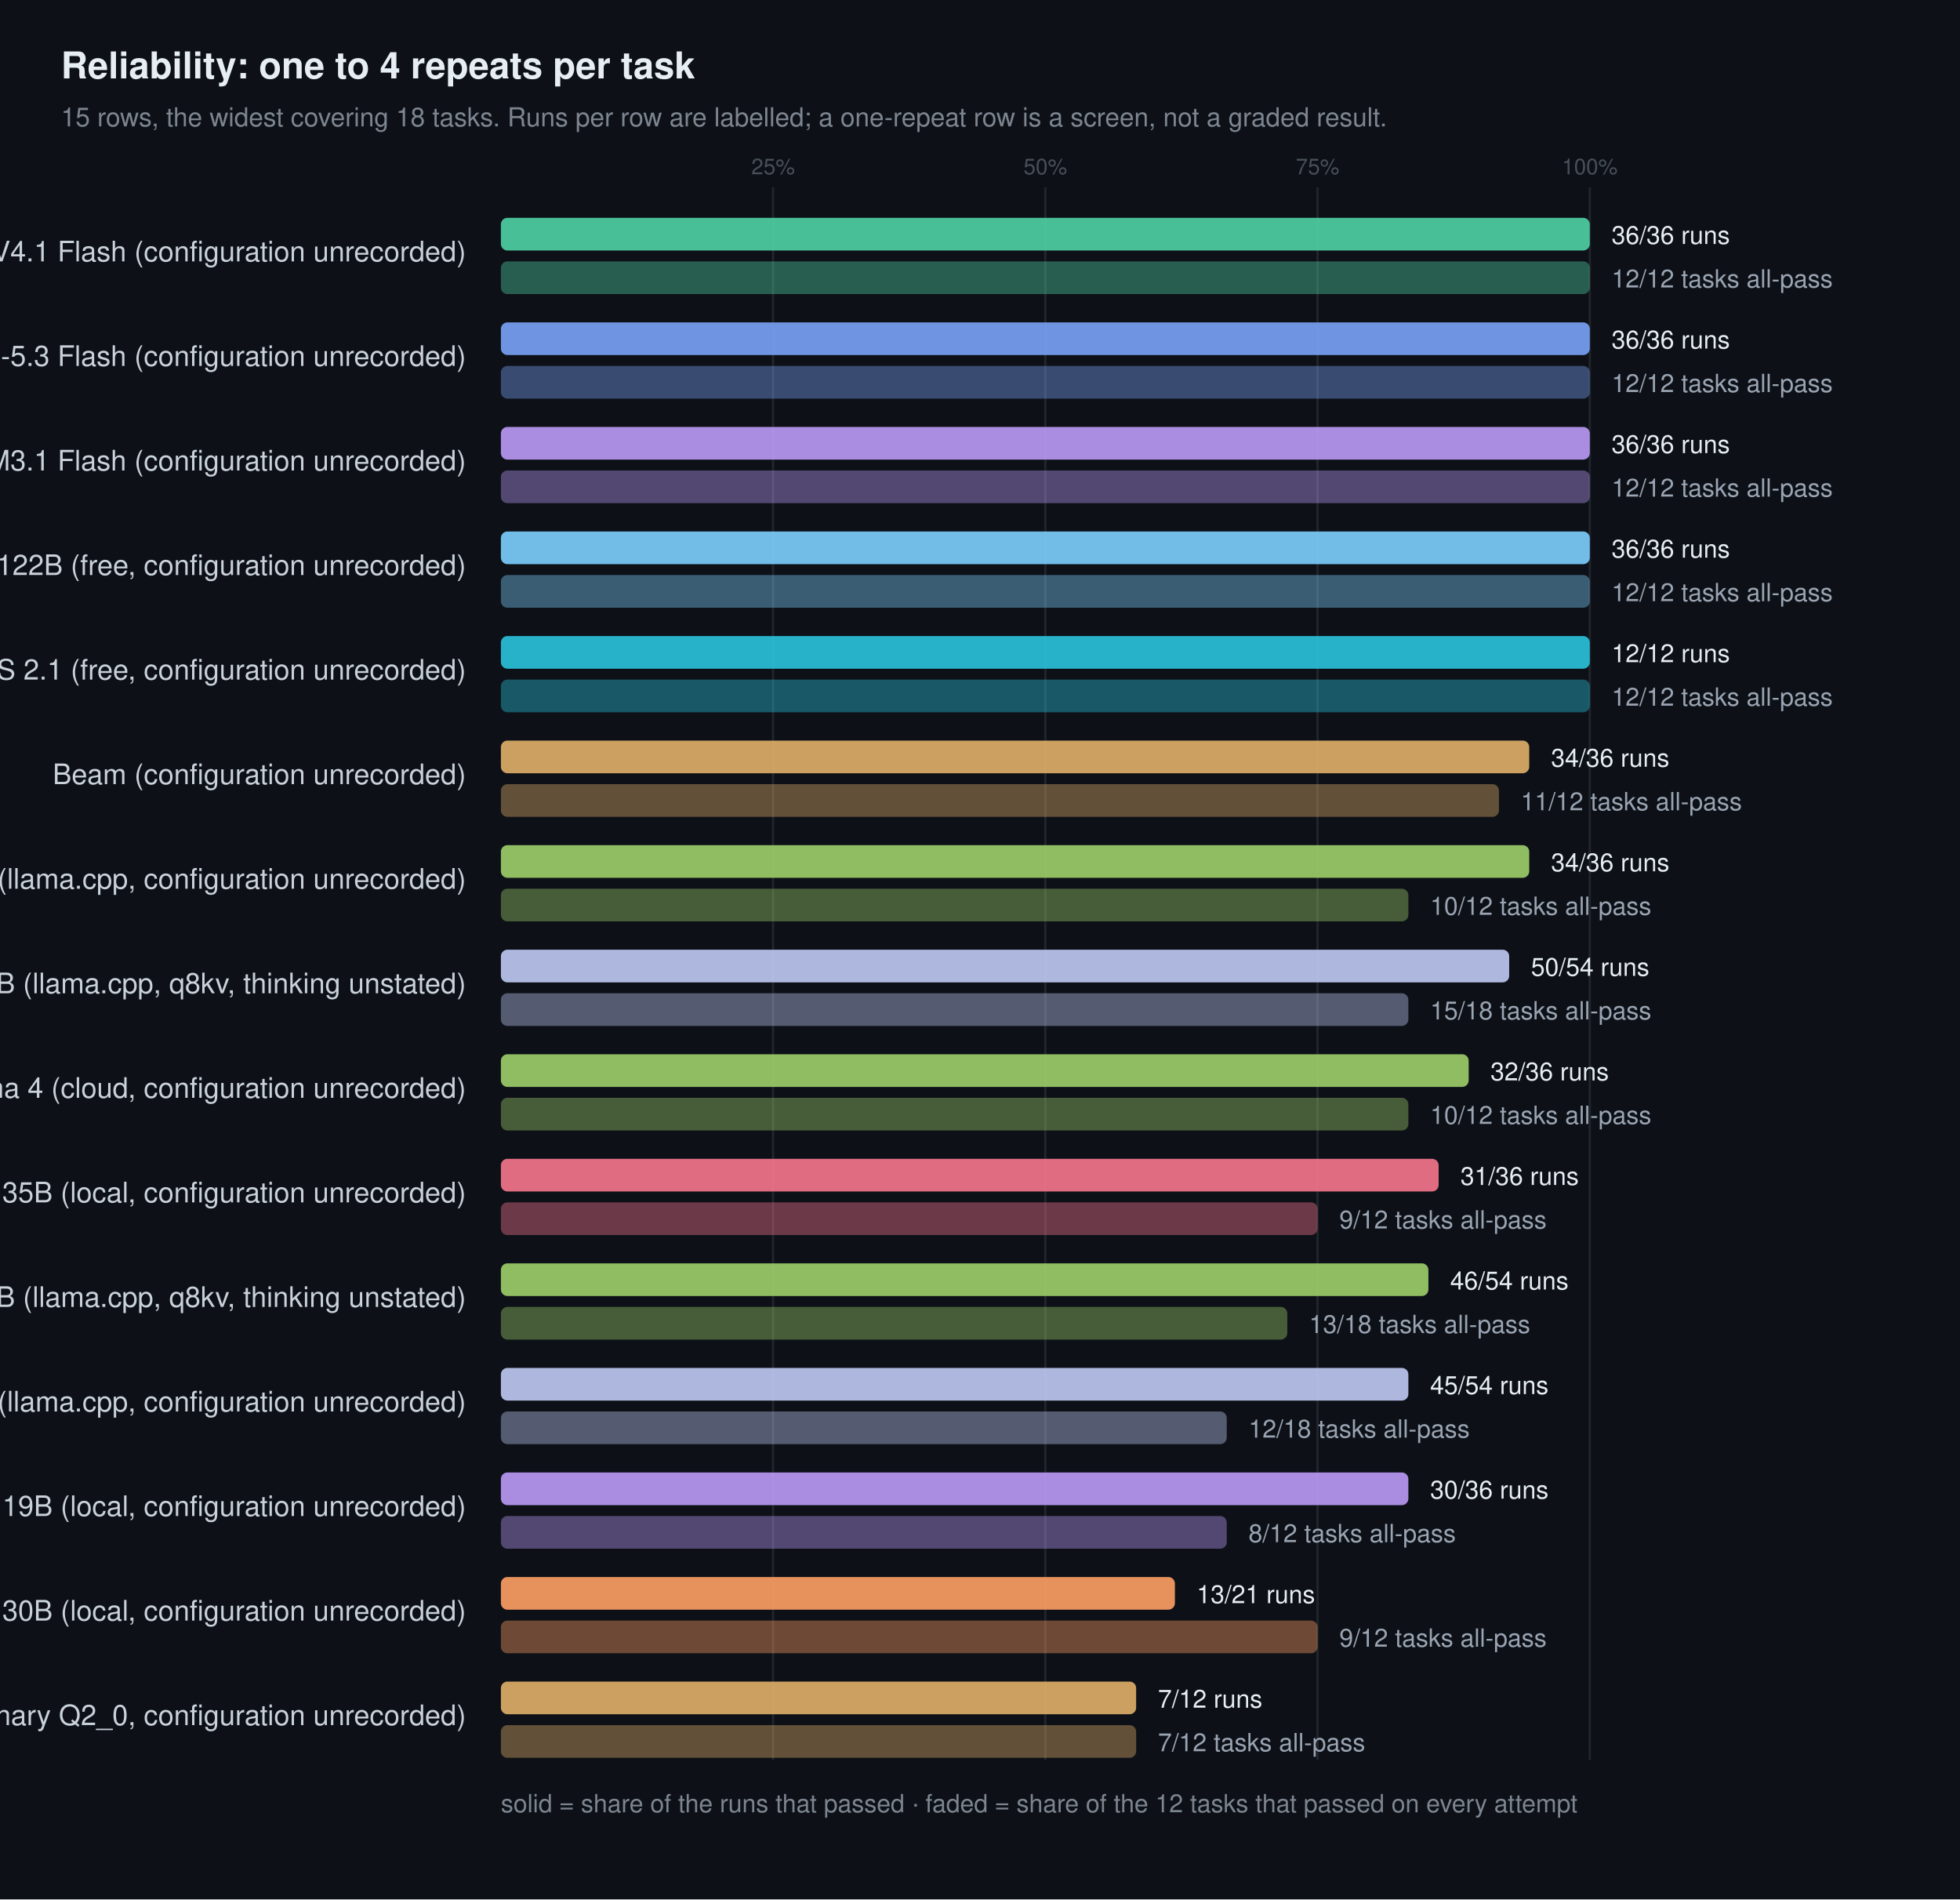
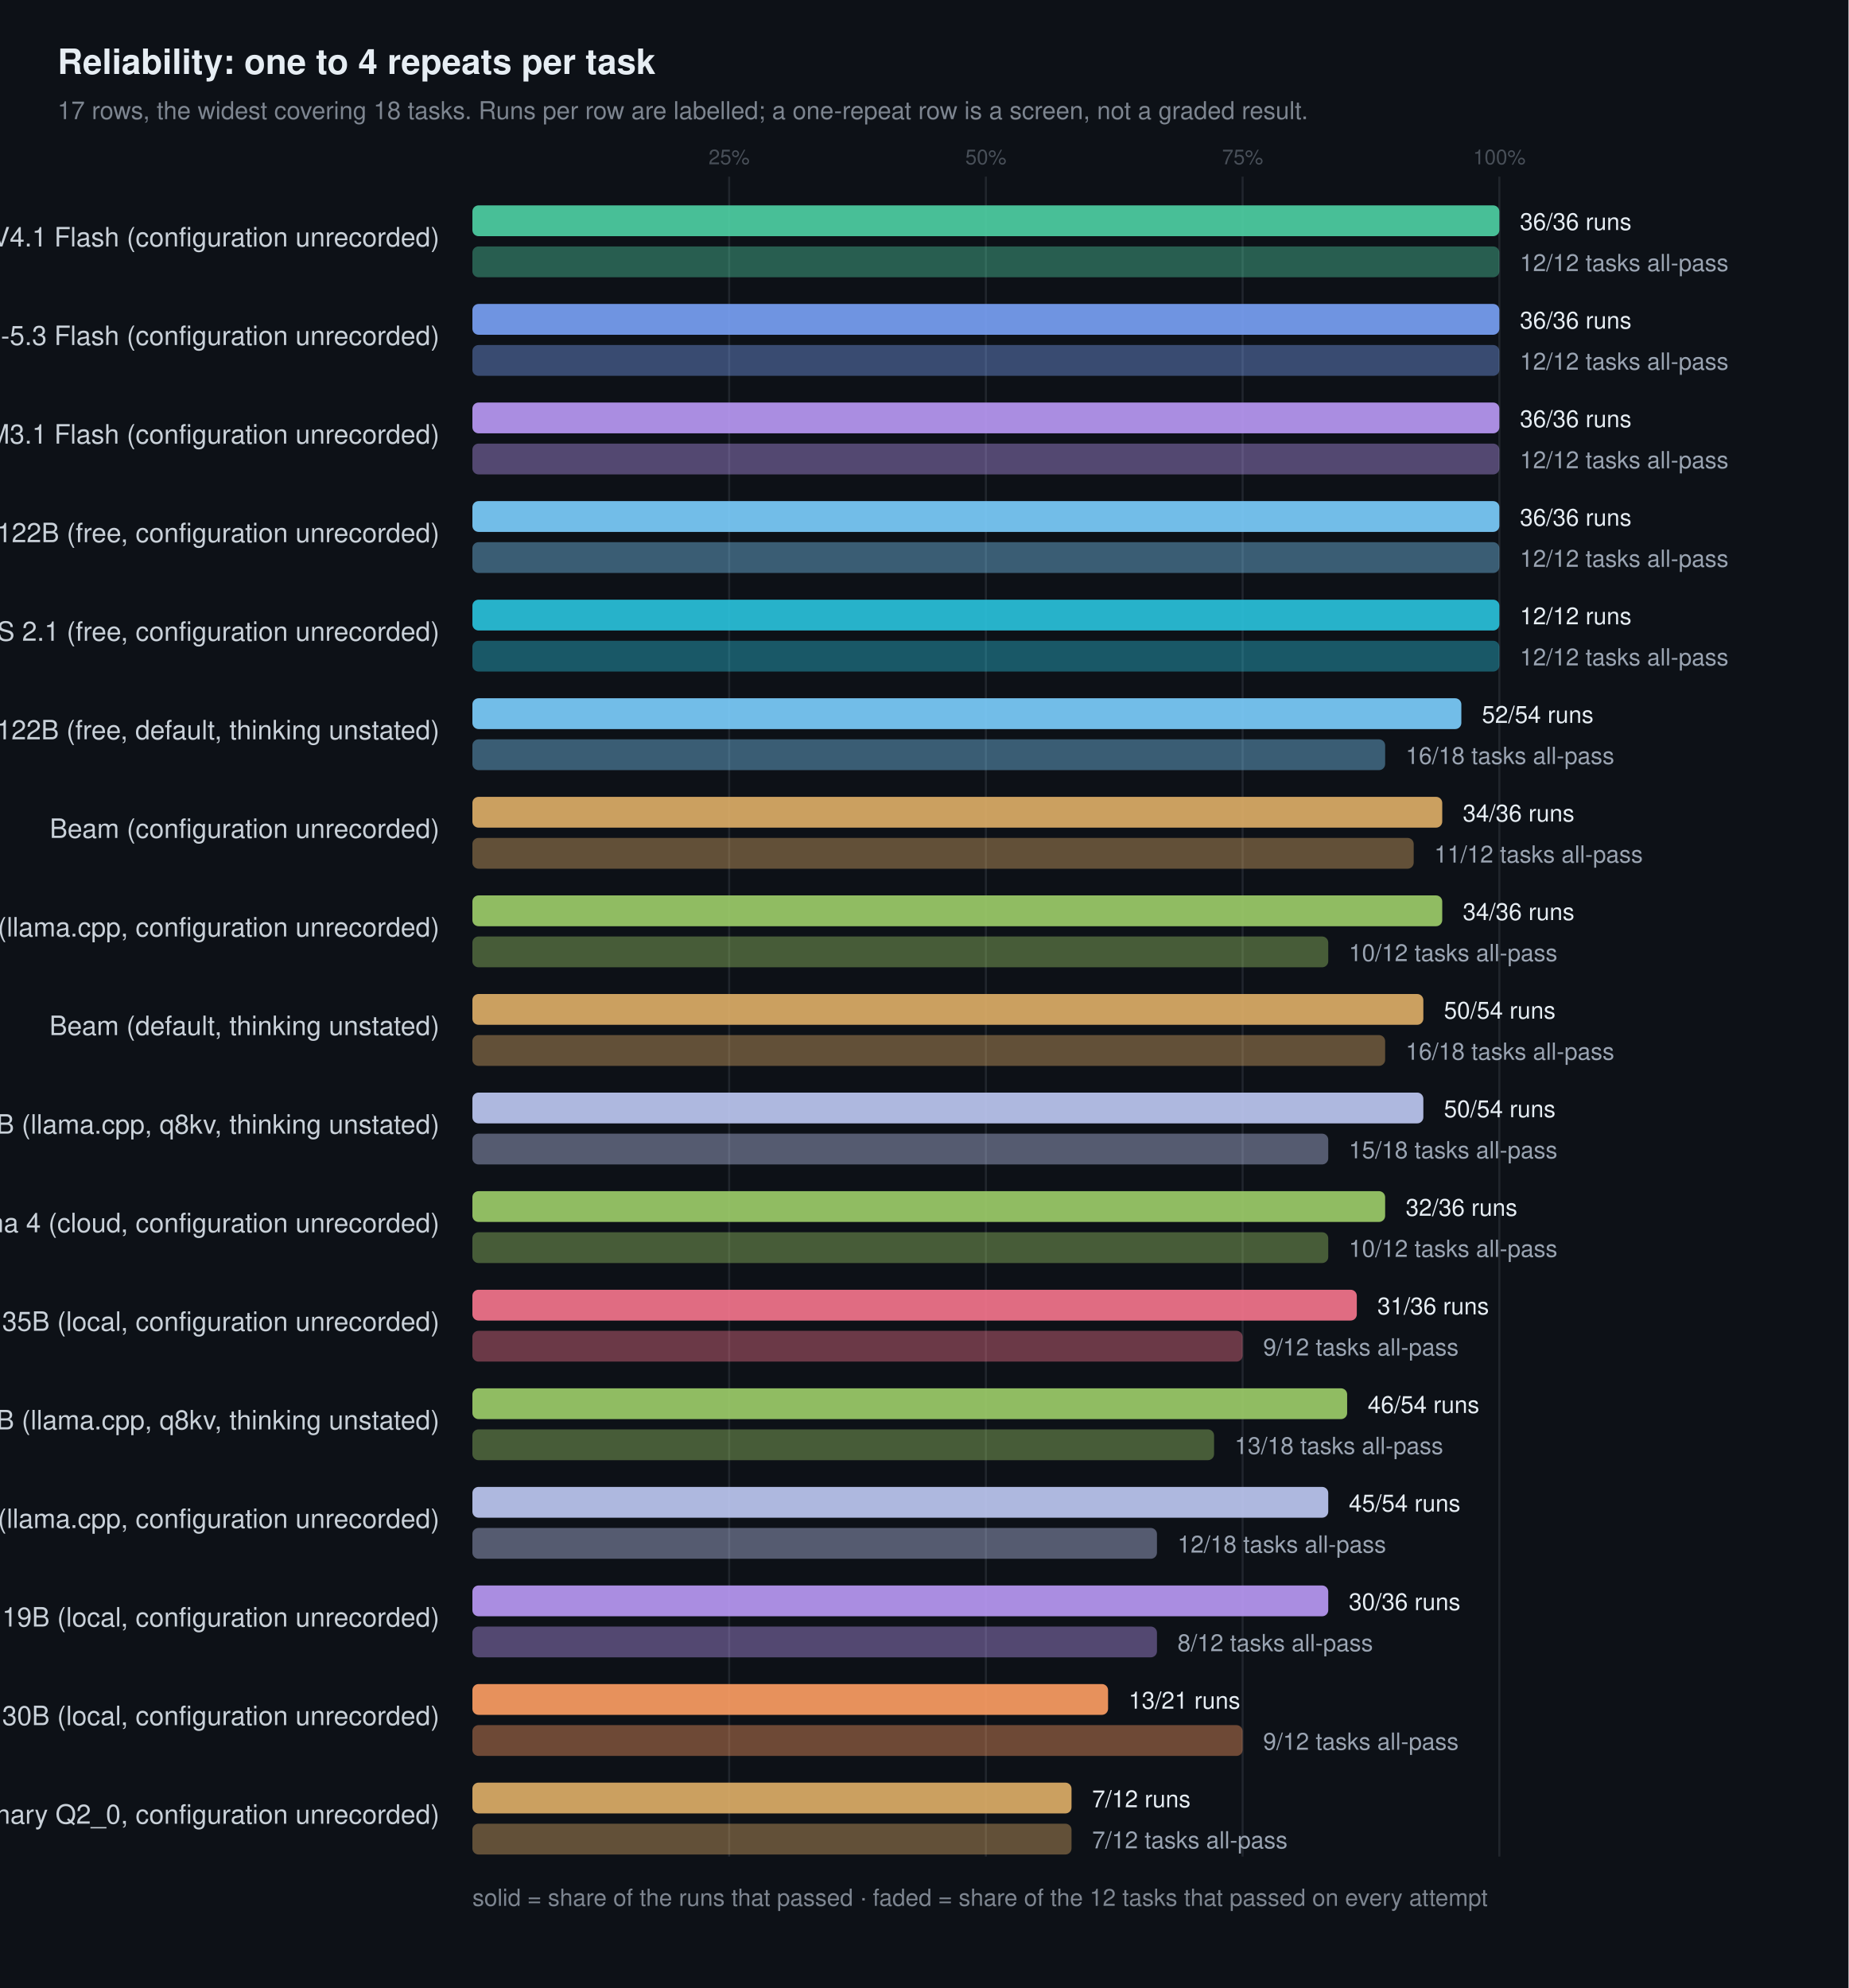
- <svg xmlns="http://www.w3.org/2000/svg" width="900" height="872" viewBox="0 0 900 872" font-family="ui-sans-serif, -apple-system, Segoe UI, Helvetica, Arial, sans-serif">
+ <svg xmlns="http://www.w3.org/2000/svg" width="900" height="968" viewBox="0 0 900 968" font-family="ui-sans-serif, -apple-system, Segoe UI, Helvetica, Arial, sans-serif">
  <rect width="100%" height="100%" fill="#0d1117" />
  <text x="28" y="36" fill="#e6edf3" font-size="17" font-weight="600">Reliability: one to 4 repeats per task</text>
-   <text x="28" y="58" fill="#7d8590" font-size="12">15 rows, the widest covering 18 tasks. Runs per row are labelled; a one-repeat row is a screen, not a graded result.</text>
-   <line x1="355.0" y1="86" x2="355.0" y2="808" stroke="#21262d" stroke-width="1" />
+   <text x="28" y="58" fill="#7d8590" font-size="12">17 rows, the widest covering 18 tasks. Runs per row are labelled; a one-repeat row is a screen, not a graded result.</text>
+   <line x1="355.0" y1="86" x2="355.0" y2="904" stroke="#21262d" stroke-width="1" />
  <text x="355.0" y="80" fill="#484f58" font-size="10" text-anchor="middle">25%</text>
-   <line x1="480.0" y1="86" x2="480.0" y2="808" stroke="#21262d" stroke-width="1" />
+   <line x1="480.0" y1="86" x2="480.0" y2="904" stroke="#21262d" stroke-width="1" />
  <text x="480.0" y="80" fill="#484f58" font-size="10" text-anchor="middle">50%</text>
-   <line x1="605.0" y1="86" x2="605.0" y2="808" stroke="#21262d" stroke-width="1" />
+   <line x1="605.0" y1="86" x2="605.0" y2="904" stroke="#21262d" stroke-width="1" />
  <text x="605.0" y="80" fill="#484f58" font-size="10" text-anchor="middle">75%</text>
-   <line x1="730.0" y1="86" x2="730.0" y2="808" stroke="#21262d" stroke-width="1" />
+   <line x1="730.0" y1="86" x2="730.0" y2="904" stroke="#21262d" stroke-width="1" />
  <text x="730.0" y="80" fill="#484f58" font-size="10" text-anchor="middle">100%</text>
  <text x="214" y="120" fill="#c9d1d9" font-size="13" text-anchor="end">DeepSeek V4.1 Flash (configuration unrecorded)</text>
  <rect x="230" y="100" width="500.0" height="15" rx="3" fill="#4fd1a5" opacity="0.9" />
  <text x="740.0" y="112" fill="#e6edf3" font-size="11.5">36/36 runs</text>
  <rect x="230" y="120" width="500.0" height="15" rx="3" fill="#4fd1a5" opacity="0.4" />
  <text x="740.0" y="132" fill="#9aa4b2" font-size="11.5">12/12 tasks all-pass</text>
  <text x="214" y="168" fill="#c9d1d9" font-size="13" text-anchor="end">GLM-5.3 Flash (configuration unrecorded)</text>
  <rect x="230" y="148" width="500.0" height="15" rx="3" fill="#7aa2f7" opacity="0.9" />
  <text x="740.0" y="160" fill="#e6edf3" font-size="11.5">36/36 runs</text>
  <rect x="230" y="168" width="500.0" height="15" rx="3" fill="#7aa2f7" opacity="0.4" />
  <text x="740.0" y="180" fill="#9aa4b2" font-size="11.5">12/12 tasks all-pass</text>
  <text x="214" y="216" fill="#c9d1d9" font-size="13" text-anchor="end">MiniMax M3.1 Flash (configuration unrecorded)</text>
  <rect x="230" y="196" width="500.0" height="15" rx="3" fill="#bb9af7" opacity="0.9" />
  <text x="740.0" y="208" fill="#e6edf3" font-size="11.5">36/36 runs</text>
  <rect x="230" y="216" width="500.0" height="15" rx="3" fill="#bb9af7" opacity="0.4" />
  <text x="740.0" y="228" fill="#9aa4b2" font-size="11.5">12/12 tasks all-pass</text>
  <text x="214" y="264" fill="#c9d1d9" font-size="13" text-anchor="end">Ornith 1.5 122B (free, configuration unrecorded)</text>
  <rect x="230" y="244" width="500.0" height="15" rx="3" fill="#7dcfff" opacity="0.9" />
  <text x="740.0" y="256" fill="#e6edf3" font-size="11.5">36/36 runs</text>
  <rect x="230" y="264" width="500.0" height="15" rx="3" fill="#7dcfff" opacity="0.4" />
  <text x="740.0" y="276" fill="#9aa4b2" font-size="11.5">12/12 tasks all-pass</text>
  <text x="214" y="312" fill="#c9d1d9" font-size="13" text-anchor="end">Laguna S 2.1 (free, configuration unrecorded)</text>
  <rect x="230" y="292" width="500.0" height="15" rx="3" fill="#2ac3de" opacity="0.9" />
  <text x="740.0" y="304" fill="#e6edf3" font-size="11.5">12/12 runs</text>
  <rect x="230" y="312" width="500.0" height="15" rx="3" fill="#2ac3de" opacity="0.4" />
  <text x="740.0" y="324" fill="#9aa4b2" font-size="11.5">12/12 tasks all-pass</text>
-   <text x="214" y="360" fill="#c9d1d9" font-size="13" text-anchor="end">Beam (configuration unrecorded)</text>
-   <rect x="230" y="340" width="472.2" height="15" rx="3" fill="#e0af68" opacity="0.9" />
-   <text x="712.2" y="352" fill="#e6edf3" font-size="11.5">34/36 runs</text>
-   <rect x="230" y="360" width="458.3" height="15" rx="3" fill="#e0af68" opacity="0.4" />
-   <text x="698.3" y="372" fill="#9aa4b2" font-size="11.5">11/12 tasks all-pass</text>
-   <text x="214" y="408" fill="#c9d1d9" font-size="13" text-anchor="end">LFM3 1.7B (llama.cpp, configuration unrecorded)</text>
-   <rect x="230" y="388" width="472.2" height="15" rx="3" fill="#9ece6a" opacity="0.9" />
+   <text x="214" y="360" fill="#c9d1d9" font-size="13" text-anchor="end">Ornith 1.5 122B (free, default, thinking unstated)</text>
+   <rect x="230" y="340" width="481.5" height="15" rx="3" fill="#7dcfff" opacity="0.9" />
+   <text x="721.5" y="352" fill="#e6edf3" font-size="11.5">52/54 runs</text>
+   <rect x="230" y="360" width="444.4" height="15" rx="3" fill="#7dcfff" opacity="0.4" />
+   <text x="684.4" y="372" fill="#9aa4b2" font-size="11.5">16/18 tasks all-pass</text>
+   <text x="214" y="408" fill="#c9d1d9" font-size="13" text-anchor="end">Beam (configuration unrecorded)</text>
+   <rect x="230" y="388" width="472.2" height="15" rx="3" fill="#e0af68" opacity="0.9" />
  <text x="712.2" y="400" fill="#e6edf3" font-size="11.5">34/36 runs</text>
-   <rect x="230" y="408" width="416.7" height="15" rx="3" fill="#9ece6a" opacity="0.4" />
-   <text x="656.7" y="420" fill="#9aa4b2" font-size="11.5">10/12 tasks all-pass</text>
-   <text x="214" y="456" fill="#c9d1d9" font-size="13" text-anchor="end">Ornith 1.5 9B (llama.cpp, q8kv, thinking unstated)</text>
-   <rect x="230" y="436" width="463.0" height="15" rx="3" fill="#c0caf5" opacity="0.9" />
-   <text x="703.0" y="448" fill="#e6edf3" font-size="11.5">50/54 runs</text>
-   <rect x="230" y="456" width="416.7" height="15" rx="3" fill="#c0caf5" opacity="0.4" />
-   <text x="656.7" y="468" fill="#9aa4b2" font-size="11.5">15/18 tasks all-pass</text>
-   <text x="214" y="504" fill="#c9d1d9" font-size="13" text-anchor="end">Gemma 4 (cloud, configuration unrecorded)</text>
-   <rect x="230" y="484" width="444.4" height="15" rx="3" fill="#9ece6a" opacity="0.9" />
-   <text x="684.4" y="496" fill="#e6edf3" font-size="11.5">32/36 runs</text>
-   <rect x="230" y="504" width="416.7" height="15" rx="3" fill="#9ece6a" opacity="0.4" />
-   <text x="656.7" y="516" fill="#9aa4b2" font-size="11.5">10/12 tasks all-pass</text>
-   <text x="214" y="552" fill="#c9d1d9" font-size="13" text-anchor="end">Qwen3.6 35B (local, configuration unrecorded)</text>
-   <rect x="230" y="532" width="430.6" height="15" rx="3" fill="#f7768e" opacity="0.9" />
-   <text x="670.6" y="544" fill="#e6edf3" font-size="11.5">31/36 runs</text>
-   <rect x="230" y="552" width="375.0" height="15" rx="3" fill="#f7768e" opacity="0.4" />
-   <text x="615.0" y="564" fill="#9aa4b2" font-size="11.5">9/12 tasks all-pass</text>
-   <text x="214" y="600" fill="#c9d1d9" font-size="13" text-anchor="end">LFM3 1.7B (llama.cpp, q8kv, thinking unstated)</text>
-   <rect x="230" y="580" width="425.9" height="15" rx="3" fill="#9ece6a" opacity="0.9" />
-   <text x="665.9" y="592" fill="#e6edf3" font-size="11.5">46/54 runs</text>
-   <rect x="230" y="600" width="361.1" height="15" rx="3" fill="#9ece6a" opacity="0.4" />
-   <text x="601.1" y="612" fill="#9aa4b2" font-size="11.5">13/18 tasks all-pass</text>
-   <text x="214" y="648" fill="#c9d1d9" font-size="13" text-anchor="end">Ornith 1.5 9B (llama.cpp, configuration unrecorded)</text>
-   <rect x="230" y="628" width="416.7" height="15" rx="3" fill="#c0caf5" opacity="0.9" />
-   <text x="656.7" y="640" fill="#e6edf3" font-size="11.5">45/54 runs</text>
-   <rect x="230" y="648" width="333.3" height="15" rx="3" fill="#c0caf5" opacity="0.4" />
-   <text x="573.3" y="660" fill="#9aa4b2" font-size="11.5">12/18 tasks all-pass</text>
-   <text x="214" y="696" fill="#c9d1d9" font-size="13" text-anchor="end">Groot 19B (local, configuration unrecorded)</text>
-   <rect x="230" y="676" width="416.7" height="15" rx="3" fill="#bb9af7" opacity="0.9" />
-   <text x="656.7" y="688" fill="#e6edf3" font-size="11.5">30/36 runs</text>
-   <rect x="230" y="696" width="333.3" height="15" rx="3" fill="#bb9af7" opacity="0.4" />
-   <text x="573.3" y="708" fill="#9aa4b2" font-size="11.5">8/12 tasks all-pass</text>
-   <text x="214" y="744" fill="#c9d1d9" font-size="13" text-anchor="end">Nemotron 3.5 Lightning 30B (local, configuration unrecorded)</text>
-   <rect x="230" y="724" width="309.5" height="15" rx="3" fill="#ff9e64" opacity="0.9" />
-   <text x="549.5" y="736" fill="#e6edf3" font-size="11.5">13/21 runs</text>
-   <rect x="230" y="744" width="375.0" height="15" rx="3" fill="#ff9e64" opacity="0.4" />
-   <text x="615.0" y="756" fill="#9aa4b2" font-size="11.5">9/12 tasks all-pass</text>
-   <text x="214" y="792" fill="#c9d1d9" font-size="13" text-anchor="end">Bonsai 2 9B (ternary Q2_0, configuration unrecorded)</text>
-   <rect x="230" y="772" width="291.7" height="15" rx="3" fill="#e0af68" opacity="0.9" />
-   <text x="531.7" y="784" fill="#e6edf3" font-size="11.5">7/12 runs</text>
-   <rect x="230" y="792" width="291.7" height="15" rx="3" fill="#e0af68" opacity="0.4" />
-   <text x="531.7" y="804" fill="#9aa4b2" font-size="11.5">7/12 tasks all-pass</text>
-   <text x="230" y="832" fill="#7d8590" font-size="11.5">solid = share of the runs that passed   ·   faded = share of the 12 tasks that passed on every attempt</text>
+   <rect x="230" y="408" width="458.3" height="15" rx="3" fill="#e0af68" opacity="0.4" />
+   <text x="698.3" y="420" fill="#9aa4b2" font-size="11.5">11/12 tasks all-pass</text>
+   <text x="214" y="456" fill="#c9d1d9" font-size="13" text-anchor="end">LFM3 1.7B (llama.cpp, configuration unrecorded)</text>
+   <rect x="230" y="436" width="472.2" height="15" rx="3" fill="#9ece6a" opacity="0.9" />
+   <text x="712.2" y="448" fill="#e6edf3" font-size="11.5">34/36 runs</text>
+   <rect x="230" y="456" width="416.7" height="15" rx="3" fill="#9ece6a" opacity="0.4" />
+   <text x="656.7" y="468" fill="#9aa4b2" font-size="11.5">10/12 tasks all-pass</text>
+   <text x="214" y="504" fill="#c9d1d9" font-size="13" text-anchor="end">Beam (default, thinking unstated)</text>
+   <rect x="230" y="484" width="463.0" height="15" rx="3" fill="#e0af68" opacity="0.9" />
+   <text x="703.0" y="496" fill="#e6edf3" font-size="11.5">50/54 runs</text>
+   <rect x="230" y="504" width="444.4" height="15" rx="3" fill="#e0af68" opacity="0.4" />
+   <text x="684.4" y="516" fill="#9aa4b2" font-size="11.5">16/18 tasks all-pass</text>
+   <text x="214" y="552" fill="#c9d1d9" font-size="13" text-anchor="end">Ornith 1.5 9B (llama.cpp, q8kv, thinking unstated)</text>
+   <rect x="230" y="532" width="463.0" height="15" rx="3" fill="#c0caf5" opacity="0.9" />
+   <text x="703.0" y="544" fill="#e6edf3" font-size="11.5">50/54 runs</text>
+   <rect x="230" y="552" width="416.7" height="15" rx="3" fill="#c0caf5" opacity="0.4" />
+   <text x="656.7" y="564" fill="#9aa4b2" font-size="11.5">15/18 tasks all-pass</text>
+   <text x="214" y="600" fill="#c9d1d9" font-size="13" text-anchor="end">Gemma 4 (cloud, configuration unrecorded)</text>
+   <rect x="230" y="580" width="444.4" height="15" rx="3" fill="#9ece6a" opacity="0.9" />
+   <text x="684.4" y="592" fill="#e6edf3" font-size="11.5">32/36 runs</text>
+   <rect x="230" y="600" width="416.7" height="15" rx="3" fill="#9ece6a" opacity="0.4" />
+   <text x="656.7" y="612" fill="#9aa4b2" font-size="11.5">10/12 tasks all-pass</text>
+   <text x="214" y="648" fill="#c9d1d9" font-size="13" text-anchor="end">Qwen3.6 35B (local, configuration unrecorded)</text>
+   <rect x="230" y="628" width="430.6" height="15" rx="3" fill="#f7768e" opacity="0.9" />
+   <text x="670.6" y="640" fill="#e6edf3" font-size="11.5">31/36 runs</text>
+   <rect x="230" y="648" width="375.0" height="15" rx="3" fill="#f7768e" opacity="0.4" />
+   <text x="615.0" y="660" fill="#9aa4b2" font-size="11.5">9/12 tasks all-pass</text>
+   <text x="214" y="696" fill="#c9d1d9" font-size="13" text-anchor="end">LFM3 1.7B (llama.cpp, q8kv, thinking unstated)</text>
+   <rect x="230" y="676" width="425.9" height="15" rx="3" fill="#9ece6a" opacity="0.9" />
+   <text x="665.9" y="688" fill="#e6edf3" font-size="11.5">46/54 runs</text>
+   <rect x="230" y="696" width="361.1" height="15" rx="3" fill="#9ece6a" opacity="0.4" />
+   <text x="601.1" y="708" fill="#9aa4b2" font-size="11.5">13/18 tasks all-pass</text>
+   <text x="214" y="744" fill="#c9d1d9" font-size="13" text-anchor="end">Ornith 1.5 9B (llama.cpp, configuration unrecorded)</text>
+   <rect x="230" y="724" width="416.7" height="15" rx="3" fill="#c0caf5" opacity="0.9" />
+   <text x="656.7" y="736" fill="#e6edf3" font-size="11.5">45/54 runs</text>
+   <rect x="230" y="744" width="333.3" height="15" rx="3" fill="#c0caf5" opacity="0.4" />
+   <text x="573.3" y="756" fill="#9aa4b2" font-size="11.5">12/18 tasks all-pass</text>
+   <text x="214" y="792" fill="#c9d1d9" font-size="13" text-anchor="end">Groot 19B (local, configuration unrecorded)</text>
+   <rect x="230" y="772" width="416.7" height="15" rx="3" fill="#bb9af7" opacity="0.9" />
+   <text x="656.7" y="784" fill="#e6edf3" font-size="11.5">30/36 runs</text>
+   <rect x="230" y="792" width="333.3" height="15" rx="3" fill="#bb9af7" opacity="0.4" />
+   <text x="573.3" y="804" fill="#9aa4b2" font-size="11.5">8/12 tasks all-pass</text>
+   <text x="214" y="840" fill="#c9d1d9" font-size="13" text-anchor="end">Nemotron 3.5 Lightning 30B (local, configuration unrecorded)</text>
+   <rect x="230" y="820" width="309.5" height="15" rx="3" fill="#ff9e64" opacity="0.9" />
+   <text x="549.5" y="832" fill="#e6edf3" font-size="11.5">13/21 runs</text>
+   <rect x="230" y="840" width="375.0" height="15" rx="3" fill="#ff9e64" opacity="0.4" />
+   <text x="615.0" y="852" fill="#9aa4b2" font-size="11.5">9/12 tasks all-pass</text>
+   <text x="214" y="888" fill="#c9d1d9" font-size="13" text-anchor="end">Bonsai 2 9B (ternary Q2_0, configuration unrecorded)</text>
+   <rect x="230" y="868" width="291.7" height="15" rx="3" fill="#e0af68" opacity="0.9" />
+   <text x="531.7" y="880" fill="#e6edf3" font-size="11.5">7/12 runs</text>
+   <rect x="230" y="888" width="291.7" height="15" rx="3" fill="#e0af68" opacity="0.4" />
+   <text x="531.7" y="900" fill="#9aa4b2" font-size="11.5">7/12 tasks all-pass</text>
+   <text x="230" y="928" fill="#7d8590" font-size="11.5">solid = share of the runs that passed   ·   faded = share of the 12 tasks that passed on every attempt</text>
</svg>
